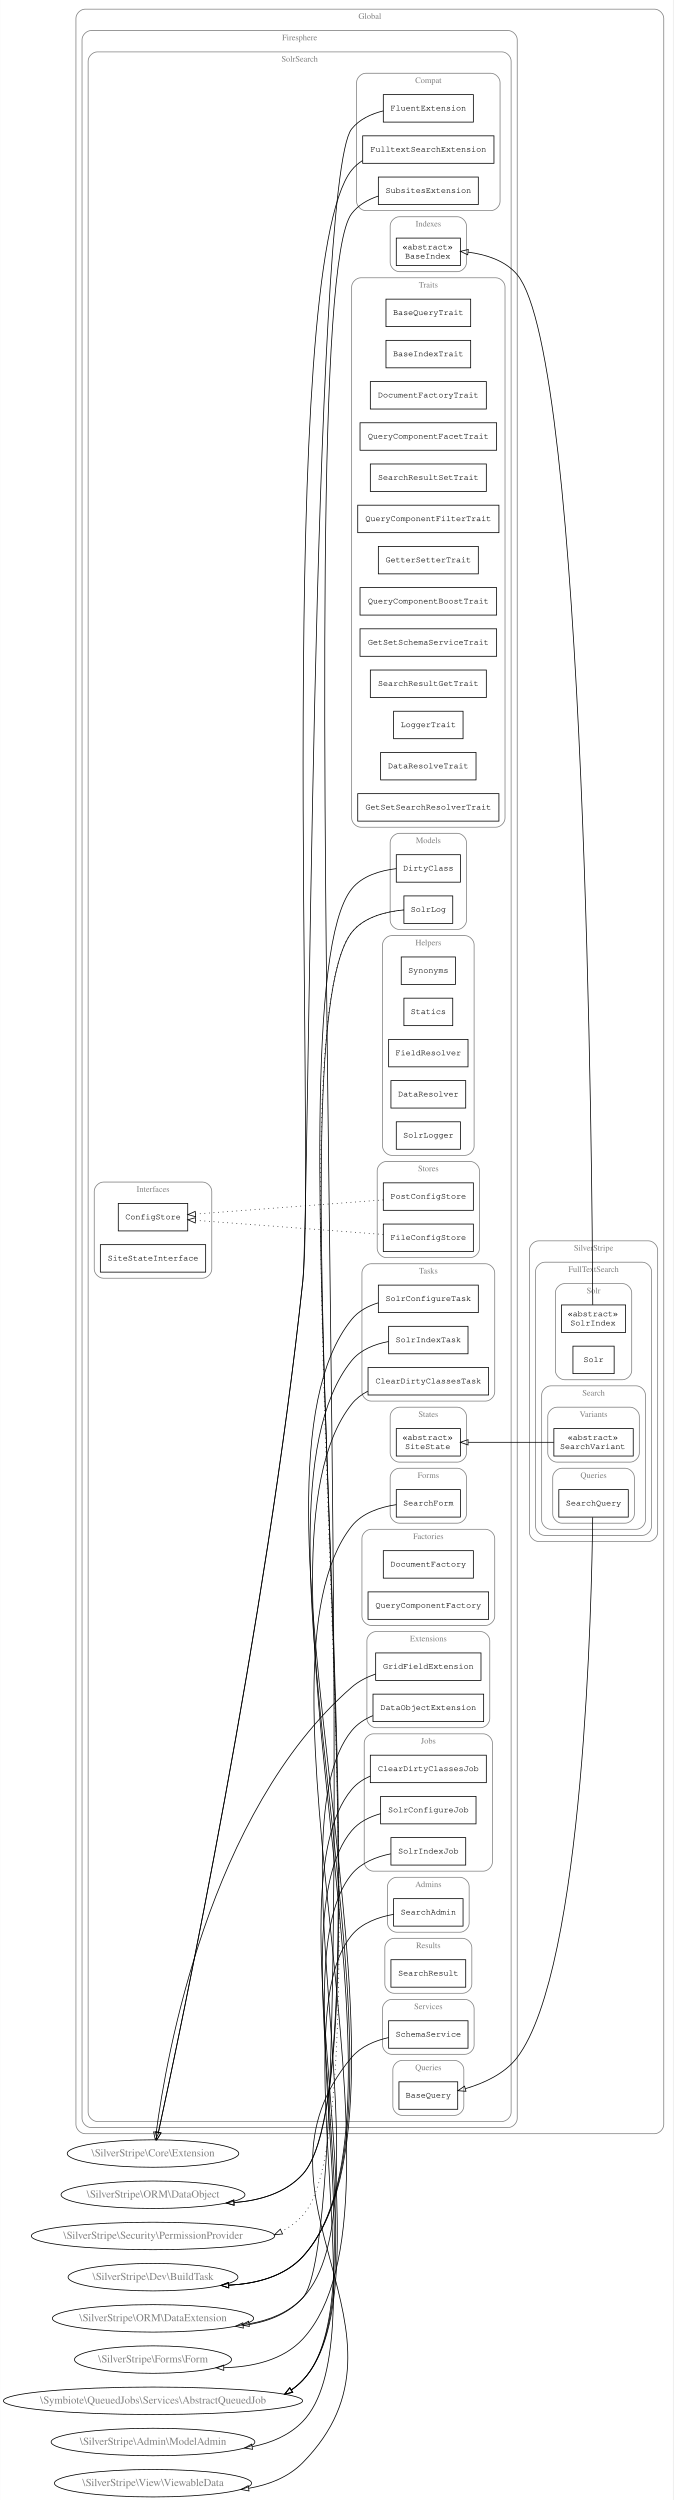
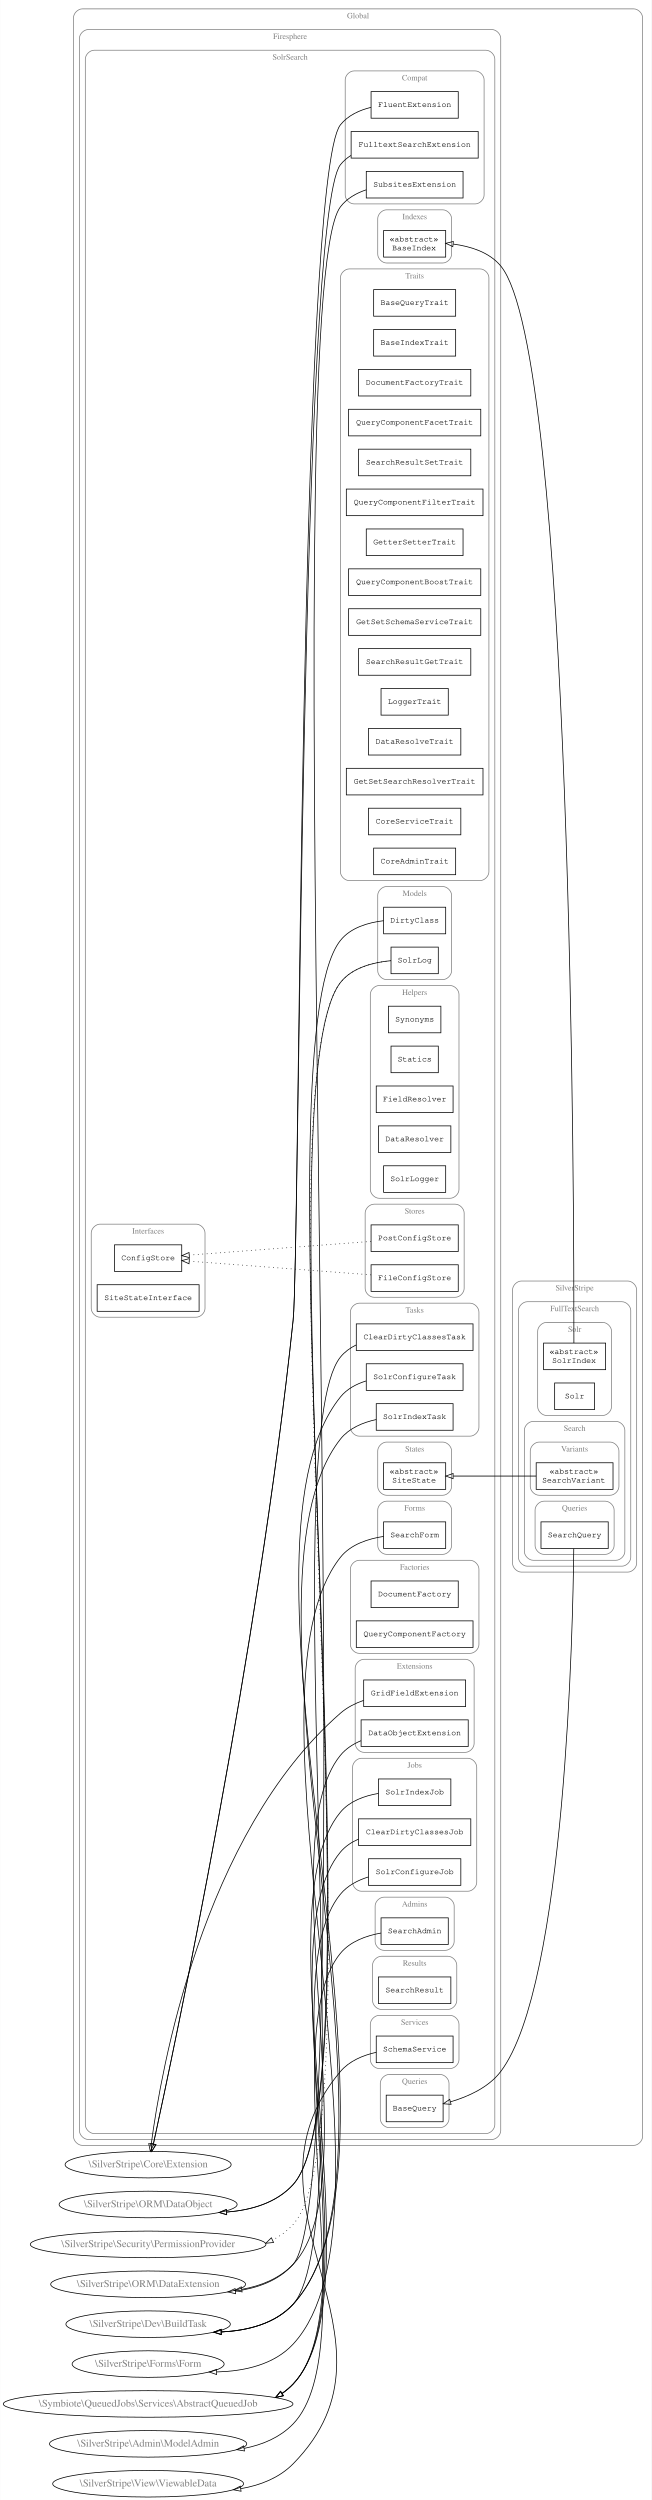
- <svg xmlns="http://www.w3.org/2000/svg" width="882pt" height="3276pt" viewBox="0.00 0.00 881.57 3276.00">
-   <g id="graph0" class="graph" transform="scale(1 1) rotate(0) translate(4 3272)">
-     <polygon fill="white" stroke="none" points="-4,4 -4,-3272 877.565,-3272 877.565,4 -4,4" />
+ <svg xmlns="http://www.w3.org/2000/svg" width="882pt" height="3384pt" viewBox="0.00 0.00 881.57 3384.00">
+   <g id="graph0" class="graph" transform="scale(1 1) rotate(0) translate(4 3380)">
+     <polygon fill="white" stroke="none" points="-4,4 -4,-3380 877.565,-3380 877.565,4 -4,4" />
    <g id="clust1" class="cluster">
-       <path fill="none" stroke="gray" d="M107.283,-476C107.283,-476 853.565,-476 853.565,-476 859.565,-476 865.565,-482 865.565,-488 865.565,-488 865.565,-3248 865.565,-3248 865.565,-3254 859.565,-3260 853.565,-3260 853.565,-3260 107.283,-3260 107.283,-3260 101.283,-3260 95.283,-3254 95.283,-3248 95.283,-3248 95.283,-488 95.283,-488 95.283,-482 101.283,-476 107.283,-476" />
-       <text text-anchor="middle" x="480.424" y="-3247.2" font-family="Times,serif" font-size="11.00" fill="gray">Global</text>
+       <path fill="none" stroke="gray" d="M107.283,-476C107.283,-476 853.565,-476 853.565,-476 859.565,-476 865.565,-482 865.565,-488 865.565,-488 865.565,-3356 865.565,-3356 865.565,-3362 859.565,-3368 853.565,-3368 853.565,-3368 107.283,-3368 107.283,-3368 101.283,-3368 95.283,-3362 95.283,-3356 95.283,-3356 95.283,-488 95.283,-488 95.283,-482 101.283,-476 107.283,-476" />
+       <text text-anchor="middle" x="480.424" y="-3355.2" font-family="Times,serif" font-size="11.00" fill="gray">Global</text>
    </g>
    <g id="clust2" class="cluster">
-       <path fill="none" stroke="gray" d="M115.283,-484C115.283,-484 661.565,-484 661.565,-484 667.565,-484 673.565,-490 673.565,-496 673.565,-496 673.565,-3220 673.565,-3220 673.565,-3226 667.565,-3232 661.565,-3232 661.565,-3232 115.283,-3232 115.283,-3232 109.283,-3232 103.283,-3226 103.283,-3220 103.283,-3220 103.283,-496 103.283,-496 103.283,-490 109.283,-484 115.283,-484" />
-       <text text-anchor="middle" x="388.424" y="-3219.2" font-family="Times,serif" font-size="11.00" fill="gray">Firesphere</text>
+       <path fill="none" stroke="gray" d="M115.283,-484C115.283,-484 661.565,-484 661.565,-484 667.565,-484 673.565,-490 673.565,-496 673.565,-496 673.565,-3328 673.565,-3328 673.565,-3334 667.565,-3340 661.565,-3340 661.565,-3340 115.283,-3340 115.283,-3340 109.283,-3340 103.283,-3334 103.283,-3328 103.283,-3328 103.283,-496 103.283,-496 103.283,-490 109.283,-484 115.283,-484" />
+       <text text-anchor="middle" x="388.424" y="-3327.2" font-family="Times,serif" font-size="11.00" fill="gray">Firesphere</text>
    </g>
    <g id="clust3" class="cluster">
-       <path fill="none" stroke="gray" d="M123.283,-492C123.283,-492 653.565,-492 653.565,-492 659.565,-492 665.565,-498 665.565,-504 665.565,-504 665.565,-3192 665.565,-3192 665.565,-3198 659.565,-3204 653.565,-3204 653.565,-3204 123.283,-3204 123.283,-3204 117.283,-3204 111.283,-3198 111.283,-3192 111.283,-3192 111.283,-504 111.283,-504 111.283,-498 117.283,-492 123.283,-492" />
-       <text text-anchor="middle" x="388.424" y="-3191.2" font-family="Times,serif" font-size="11.00" fill="gray">SolrSearch</text>
+       <path fill="none" stroke="gray" d="M123.283,-492C123.283,-492 653.565,-492 653.565,-492 659.565,-492 665.565,-498 665.565,-504 665.565,-504 665.565,-3300 665.565,-3300 665.565,-3306 659.565,-3312 653.565,-3312 653.565,-3312 123.283,-3312 123.283,-3312 117.283,-3312 111.283,-3306 111.283,-3300 111.283,-3300 111.283,-504 111.283,-504 111.283,-498 117.283,-492 123.283,-492" />
+       <text text-anchor="middle" x="388.424" y="-3299.2" font-family="Times,serif" font-size="11.00" fill="gray">SolrSearch</text>
    </g>
    <g id="clust4" class="cluster">
-       <path fill="none" stroke="gray" d="M475.065,-2996C475.065,-2996 639.065,-2996 639.065,-2996 645.065,-2996 651.065,-3002 651.065,-3008 651.065,-3008 651.065,-3164 651.065,-3164 651.065,-3170 645.065,-3176 639.065,-3176 639.065,-3176 475.065,-3176 475.065,-3176 469.065,-3176 463.065,-3170 463.065,-3164 463.065,-3164 463.065,-3008 463.065,-3008 463.065,-3002 469.065,-2996 475.065,-2996" />
-       <text text-anchor="middle" x="557.065" y="-3163.2" font-family="Times,serif" font-size="11.00" fill="gray">Compat</text>
+       <path fill="none" stroke="gray" d="M475.065,-3104C475.065,-3104 639.065,-3104 639.065,-3104 645.065,-3104 651.065,-3110 651.065,-3116 651.065,-3116 651.065,-3272 651.065,-3272 651.065,-3278 645.065,-3284 639.065,-3284 639.065,-3284 475.065,-3284 475.065,-3284 469.065,-3284 463.065,-3278 463.065,-3272 463.065,-3272 463.065,-3116 463.065,-3116 463.065,-3110 469.065,-3104 475.065,-3104" />
+       <text text-anchor="middle" x="557.065" y="-3271.2" font-family="Times,serif" font-size="11.00" fill="gray">Compat</text>
    </g>
    <g id="clust5" class="cluster">
-       <path fill="none" stroke="gray" d="M519.065,-2916C519.065,-2916 595.065,-2916 595.065,-2916 601.065,-2916 607.065,-2922 607.065,-2928 607.065,-2928 607.065,-2976 607.065,-2976 607.065,-2982 601.065,-2988 595.065,-2988 595.065,-2988 519.065,-2988 519.065,-2988 513.065,-2988 507.065,-2982 507.065,-2976 507.065,-2976 507.065,-2928 507.065,-2928 507.065,-2922 513.065,-2916 519.065,-2916" />
-       <text text-anchor="middle" x="557.065" y="-2975.2" font-family="Times,serif" font-size="11.00" fill="gray">Indexes</text>
+       <path fill="none" stroke="gray" d="M519.065,-3024C519.065,-3024 595.065,-3024 595.065,-3024 601.065,-3024 607.065,-3030 607.065,-3036 607.065,-3036 607.065,-3084 607.065,-3084 607.065,-3090 601.065,-3096 595.065,-3096 595.065,-3096 519.065,-3096 519.065,-3096 513.065,-3096 507.065,-3090 507.065,-3084 507.065,-3084 507.065,-3036 507.065,-3036 507.065,-3030 513.065,-3024 519.065,-3024" />
+       <text text-anchor="middle" x="557.065" y="-3083.2" font-family="Times,serif" font-size="11.00" fill="gray">Indexes</text>
    </g>
    <g id="clust6" class="cluster">
-       <path fill="none" stroke="gray" d="M468.565,-2188C468.565,-2188 645.565,-2188 645.565,-2188 651.565,-2188 657.565,-2194 657.565,-2200 657.565,-2200 657.565,-2896 657.565,-2896 657.565,-2902 651.565,-2908 645.565,-2908 645.565,-2908 468.565,-2908 468.565,-2908 462.565,-2908 456.565,-2902 456.565,-2896 456.565,-2896 456.565,-2200 456.565,-2200 456.565,-2194 462.565,-2188 468.565,-2188" />
-       <text text-anchor="middle" x="557.065" y="-2895.2" font-family="Times,serif" font-size="11.00" fill="gray">Traits</text>
+       <path fill="none" stroke="gray" d="M468.565,-2188C468.565,-2188 645.565,-2188 645.565,-2188 651.565,-2188 657.565,-2194 657.565,-2200 657.565,-2200 657.565,-3004 657.565,-3004 657.565,-3010 651.565,-3016 645.565,-3016 645.565,-3016 468.565,-3016 468.565,-3016 462.565,-3016 456.565,-3010 456.565,-3004 456.565,-3004 456.565,-2200 456.565,-2200 456.565,-2194 462.565,-2188 468.565,-2188" />
+       <text text-anchor="middle" x="557.065" y="-3003.2" font-family="Times,serif" font-size="11.00" fill="gray">Traits</text>
    </g>
    <g id="clust7" class="cluster">
      <path fill="none" stroke="gray" d="M519.065,-2054C519.065,-2054 595.065,-2054 595.065,-2054 601.065,-2054 607.065,-2060 607.065,-2066 607.065,-2066 607.065,-2168 607.065,-2168 607.065,-2174 601.065,-2180 595.065,-2180 595.065,-2180 519.065,-2180 519.065,-2180 513.065,-2180 507.065,-2174 507.065,-2168 507.065,-2168 507.065,-2066 507.065,-2066 507.065,-2060 513.065,-2054 519.065,-2054" />
      <text text-anchor="middle" x="557.065" y="-2167.2" font-family="Times,serif" font-size="11.00" fill="gray">Models</text>
    </g>
    <g id="clust8" class="cluster">
      <path fill="none" stroke="gray" d="M509.065,-1758C509.065,-1758 605.065,-1758 605.065,-1758 611.065,-1758 617.065,-1764 617.065,-1770 617.065,-1770 617.065,-2034 617.065,-2034 617.065,-2040 611.065,-2046 605.065,-2046 605.065,-2046 509.065,-2046 509.065,-2046 503.065,-2046 497.065,-2040 497.065,-2034 497.065,-2034 497.065,-1770 497.065,-1770 497.065,-1764 503.065,-1758 509.065,-1758" />
      <text text-anchor="middle" x="557.065" y="-2033.2" font-family="Times,serif" font-size="11.00" fill="gray">Helpers</text>
    </g>
    <g id="clust9" class="cluster">
      <path fill="none" stroke="gray" d="M482.065,-1436C482.065,-1436 632.065,-1436 632.065,-1436 638.065,-1436 644.065,-1442 644.065,-1448 644.065,-1448 644.065,-1604 644.065,-1604 644.065,-1610 638.065,-1616 632.065,-1616 632.065,-1616 482.065,-1616 482.065,-1616 476.065,-1616 470.065,-1610 470.065,-1604 470.065,-1604 470.065,-1448 470.065,-1448 470.065,-1442 476.065,-1436 482.065,-1436" />
      <text text-anchor="middle" x="557.065" y="-1603.2" font-family="Times,serif" font-size="11.00" fill="gray">Tasks</text>
    </g>
    <g id="clust10" class="cluster">
      <path fill="none" stroke="gray" d="M502.065,-1624C502.065,-1624 612.065,-1624 612.065,-1624 618.065,-1624 624.065,-1630 624.065,-1636 624.065,-1636 624.065,-1738 624.065,-1738 624.065,-1744 618.065,-1750 612.065,-1750 612.065,-1750 502.065,-1750 502.065,-1750 496.065,-1750 490.065,-1744 490.065,-1738 490.065,-1738 490.065,-1636 490.065,-1636 490.065,-1630 496.065,-1624 502.065,-1624" />
      <text text-anchor="middle" x="557.065" y="-1737.2" font-family="Times,serif" font-size="11.00" fill="gray">Stores</text>
    </g>
    <g id="clust11" class="cluster">
      <path fill="none" stroke="gray" d="M519.065,-1356C519.065,-1356 595.065,-1356 595.065,-1356 601.065,-1356 607.065,-1362 607.065,-1368 607.065,-1368 607.065,-1416 607.065,-1416 607.065,-1422 601.065,-1428 595.065,-1428 595.065,-1428 519.065,-1428 519.065,-1428 513.065,-1428 507.065,-1422 507.065,-1416 507.065,-1416 507.065,-1368 507.065,-1368 507.065,-1362 513.065,-1356 519.065,-1356" />
      <text text-anchor="middle" x="557.065" y="-1415.2" font-family="Times,serif" font-size="11.00" fill="gray">States</text>
    </g>
    <g id="clust12" class="cluster">
      <path fill="none" stroke="gray" d="M519.065,-1276C519.065,-1276 595.065,-1276 595.065,-1276 601.065,-1276 607.065,-1282 607.065,-1288 607.065,-1288 607.065,-1336 607.065,-1336 607.065,-1342 601.065,-1348 595.065,-1348 595.065,-1348 519.065,-1348 519.065,-1348 513.065,-1348 507.065,-1342 507.065,-1336 507.065,-1336 507.065,-1288 507.065,-1288 507.065,-1282 513.065,-1276 519.065,-1276" />
      <text text-anchor="middle" x="557.065" y="-1335.2" font-family="Times,serif" font-size="11.00" fill="gray">Forms</text>
    </g>
    <g id="clust13" class="cluster">
      <path fill="none" stroke="gray" d="M482.065,-1142C482.065,-1142 632.065,-1142 632.065,-1142 638.065,-1142 644.065,-1148 644.065,-1154 644.065,-1154 644.065,-1256 644.065,-1256 644.065,-1262 638.065,-1268 632.065,-1268 632.065,-1268 482.065,-1268 482.065,-1268 476.065,-1268 470.065,-1262 470.065,-1256 470.065,-1256 470.065,-1154 470.065,-1154 470.065,-1148 476.065,-1142 482.065,-1142" />
      <text text-anchor="middle" x="557.065" y="-1255.2" font-family="Times,serif" font-size="11.00" fill="gray">Factories</text>
    </g>
    <g id="clust14" class="cluster">
      <path fill="none" stroke="gray" d="M485.065,-820C485.065,-820 629.065,-820 629.065,-820 635.065,-820 641.065,-826 641.065,-832 641.065,-832 641.065,-988 641.065,-988 641.065,-994 635.065,-1000 629.065,-1000 629.065,-1000 485.065,-1000 485.065,-1000 479.065,-1000 473.065,-994 473.065,-988 473.065,-988 473.065,-832 473.065,-832 473.065,-826 479.065,-820 485.065,-820" />
      <text text-anchor="middle" x="557.065" y="-987.2" font-family="Times,serif" font-size="11.00" fill="gray">Jobs</text>
    </g>
    <g id="clust15" class="cluster">
      <path fill="none" stroke="gray" d="M488.565,-1008C488.565,-1008 625.565,-1008 625.565,-1008 631.565,-1008 637.565,-1014 637.565,-1020 637.565,-1020 637.565,-1122 637.565,-1122 637.565,-1128 631.565,-1134 625.565,-1134 625.565,-1134 488.565,-1134 488.565,-1134 482.565,-1134 476.565,-1128 476.565,-1122 476.565,-1122 476.565,-1020 476.565,-1020 476.565,-1014 482.565,-1008 488.565,-1008" />
      <text text-anchor="middle" x="557.065" y="-1121.2" font-family="Times,serif" font-size="11.00" fill="gray">Extensions</text>
    </g>
    <g id="clust16" class="cluster">
      <path fill="none" stroke="gray" d="M515.565,-740C515.565,-740 598.565,-740 598.565,-740 604.565,-740 610.565,-746 610.565,-752 610.565,-752 610.565,-800 610.565,-800 610.565,-806 604.565,-812 598.565,-812 598.565,-812 515.565,-812 515.565,-812 509.565,-812 503.565,-806 503.565,-800 503.565,-800 503.565,-752 503.565,-752 503.565,-746 509.565,-740 515.565,-740" />
      <text text-anchor="middle" x="557.065" y="-799.2" font-family="Times,serif" font-size="11.00" fill="gray">Admins</text>
    </g>
    <g id="clust17" class="cluster">
      <path fill="none" stroke="gray" d="M512.065,-660C512.065,-660 602.065,-660 602.065,-660 608.065,-660 614.065,-666 614.065,-672 614.065,-672 614.065,-720 614.065,-720 614.065,-726 608.065,-732 602.065,-732 602.065,-732 512.065,-732 512.065,-732 506.065,-732 500.065,-726 500.065,-720 500.065,-720 500.065,-672 500.065,-672 500.065,-666 506.065,-660 512.065,-660" />
      <text text-anchor="middle" x="557.065" y="-719.2" font-family="Times,serif" font-size="11.00" fill="gray">Results</text>
    </g>
    <g id="clust18" class="cluster">
      <path fill="none" stroke="gray" d="M509.065,-580C509.065,-580 605.065,-580 605.065,-580 611.065,-580 617.065,-586 617.065,-592 617.065,-592 617.065,-640 617.065,-640 617.065,-646 611.065,-652 605.065,-652 605.065,-652 509.065,-652 509.065,-652 503.065,-652 497.065,-646 497.065,-640 497.065,-640 497.065,-592 497.065,-592 497.065,-586 503.065,-580 509.065,-580" />
      <text text-anchor="middle" x="557.065" y="-639.2" font-family="Times,serif" font-size="11.00" fill="gray">Services</text>
    </g>
    <g id="clust19" class="cluster">
      <path fill="none" stroke="gray" d="M131.283,-1597C131.283,-1597 261.283,-1597 261.283,-1597 267.283,-1597 273.283,-1603 273.283,-1609 273.283,-1609 273.283,-1711 273.283,-1711 273.283,-1717 267.283,-1723 261.283,-1723 261.283,-1723 131.283,-1723 131.283,-1723 125.283,-1723 119.283,-1717 119.283,-1711 119.283,-1711 119.283,-1609 119.283,-1609 119.283,-1603 125.283,-1597 131.283,-1597" />
      <text text-anchor="middle" x="196.283" y="-1710.2" font-family="Times,serif" font-size="11.00" fill="gray">Interfaces</text>
    </g>
    <g id="clust20" class="cluster">
      <path fill="none" stroke="gray" d="M522.565,-500C522.565,-500 591.565,-500 591.565,-500 597.565,-500 603.565,-506 603.565,-512 603.565,-512 603.565,-560 603.565,-560 603.565,-566 597.565,-572 591.565,-572 591.565,-572 522.565,-572 522.565,-572 516.565,-572 510.565,-566 510.565,-560 510.565,-560 510.565,-512 510.565,-512 510.565,-506 516.565,-500 522.565,-500" />
      <text text-anchor="middle" x="557.065" y="-559.2" font-family="Times,serif" font-size="11.00" fill="gray">Queries</text>
    </g>
    <g id="clust21" class="cluster">
      <path fill="none" stroke="gray" d="M701.565,-1252C701.565,-1252 845.565,-1252 845.565,-1252 851.565,-1252 857.565,-1258 857.565,-1264 857.565,-1264 857.565,-1634 857.565,-1634 857.565,-1640 851.565,-1646 845.565,-1646 845.565,-1646 701.565,-1646 701.565,-1646 695.565,-1646 689.565,-1640 689.565,-1634 689.565,-1634 689.565,-1264 689.565,-1264 689.565,-1258 695.565,-1252 701.565,-1252" />
      <text text-anchor="middle" x="773.565" y="-1633.2" font-family="Times,serif" font-size="11.00" fill="gray">SilverStripe</text>
    </g>
    <g id="clust22" class="cluster">
      <path fill="none" stroke="gray" d="M709.565,-1260C709.565,-1260 837.565,-1260 837.565,-1260 843.565,-1260 849.565,-1266 849.565,-1272 849.565,-1272 849.565,-1606 849.565,-1606 849.565,-1612 843.565,-1618 837.565,-1618 837.565,-1618 709.565,-1618 709.565,-1618 703.565,-1618 697.565,-1612 697.565,-1606 697.565,-1606 697.565,-1272 697.565,-1272 697.565,-1266 703.565,-1260 709.565,-1260" />
      <text text-anchor="middle" x="773.565" y="-1605.2" font-family="Times,serif" font-size="11.00" fill="gray">FullTextSearch</text>
    </g>
    <g id="clust23" class="cluster">
      <path fill="none" stroke="gray" d="M717.565,-1268C717.565,-1268 829.565,-1268 829.565,-1268 835.565,-1268 841.565,-1274 841.565,-1280 841.565,-1280 841.565,-1444 841.565,-1444 841.565,-1450 835.565,-1456 829.565,-1456 829.565,-1456 717.565,-1456 717.565,-1456 711.565,-1456 705.565,-1450 705.565,-1444 705.565,-1444 705.565,-1280 705.565,-1280 705.565,-1274 711.565,-1268 717.565,-1268" />
      <text text-anchor="middle" x="773.565" y="-1443.2" font-family="Times,serif" font-size="11.00" fill="gray">Search</text>
    </g>
    <g id="clust24" class="cluster">
      <path fill="none" stroke="gray" d="M725.565,-1356C725.565,-1356 821.565,-1356 821.565,-1356 827.565,-1356 833.565,-1362 833.565,-1368 833.565,-1368 833.565,-1416 833.565,-1416 833.565,-1422 827.565,-1428 821.565,-1428 821.565,-1428 725.565,-1428 725.565,-1428 719.565,-1428 713.565,-1422 713.565,-1416 713.565,-1416 713.565,-1368 713.565,-1368 713.565,-1362 719.565,-1356 725.565,-1356" />
      <text text-anchor="middle" x="773.565" y="-1415.2" font-family="Times,serif" font-size="11.00" fill="gray">Variants</text>
    </g>
    <g id="clust25" class="cluster">
      <path fill="none" stroke="gray" d="M732.065,-1276C732.065,-1276 815.065,-1276 815.065,-1276 821.065,-1276 827.065,-1282 827.065,-1288 827.065,-1288 827.065,-1336 827.065,-1336 827.065,-1342 821.065,-1348 815.065,-1348 815.065,-1348 732.065,-1348 732.065,-1348 726.065,-1348 720.065,-1342 720.065,-1336 720.065,-1336 720.065,-1288 720.065,-1288 720.065,-1282 726.065,-1276 732.065,-1276" />
      <text text-anchor="middle" x="773.565" y="-1335.2" font-family="Times,serif" font-size="11.00" fill="gray">Queries</text>
    </g>
    <g id="clust26" class="cluster">
      <path fill="none" stroke="gray" d="M735.565,-1464C735.565,-1464 811.565,-1464 811.565,-1464 817.565,-1464 823.565,-1470 823.565,-1476 823.565,-1476 823.565,-1578 823.565,-1578 823.565,-1584 817.565,-1590 811.565,-1590 811.565,-1590 735.565,-1590 735.565,-1590 729.565,-1590 723.565,-1584 723.565,-1578 723.565,-1578 723.565,-1476 723.565,-1476 723.565,-1470 729.565,-1464 735.565,-1464" />
      <text text-anchor="middle" x="773.565" y="-1577.2" font-family="Times,serif" font-size="11.00" fill="gray">Solr</text>
    </g>
    <g id="node1" class="node">
-       <polygon fill="none" stroke="black" points="616.065,-3148 498.065,-3148 498.065,-3112 616.065,-3112 616.065,-3148" />
-       <text text-anchor="middle" x="557.065" y="-3127.2" font-family="Courier,monospace" font-size="11.00">FluentExtension</text>
-     </g>
-     <g id="node49" class="node">
+       <polygon fill="none" stroke="black" points="616.065,-3256 498.065,-3256 498.065,-3220 616.065,-3220 616.065,-3256" />
+       <text text-anchor="middle" x="557.065" y="-3235.2" font-family="Courier,monospace" font-size="11.00">FluentExtension</text>
+     </g>
+     <g id="node51" class="node">
      <ellipse fill="none" stroke="black" cx="196.283" cy="-450" rx="112.38" ry="18" />
      <text text-anchor="middle" x="196.283" y="-446.3" font-family="Times,serif" font-size="14.00" fill="gray">\SilverStripe\Core\Extension</text>
    </g>
    <g id="edge1" class="edge">
-       <path fill="none" stroke="black" d="M498.015,-3126.67C482.243,-3122.82 466.732,-3115.73 456.565,-3103 404.156,-3037.4 401.431,-1676.49 392.565,-1593 344.956,-1144.64 231.176,-605.92 203.452,-478.141" />
-       <polygon fill="none" stroke="black" points="206.798,-477.055 201.251,-468.028 199.958,-478.544 206.798,-477.055" />
+       <path fill="none" stroke="black" d="M497.993,-3234.69C482.22,-3230.83 466.714,-3223.74 456.565,-3211 400.513,-3140.64 401.938,-1682.47 392.565,-1593 345.589,-1144.57 231.335,-605.903 203.482,-478.138" />
+       <polygon fill="none" stroke="black" points="206.826,-477.048 201.27,-468.026 199.988,-478.543 206.826,-477.048" />
    </g>
    <g id="node2" class="node">
-       <polygon fill="none" stroke="black" points="643.065,-3094 471.065,-3094 471.065,-3058 643.065,-3058 643.065,-3094" />
-       <text text-anchor="middle" x="557.065" y="-3073.2" font-family="Courier,monospace" font-size="11.00">FulltextSearchExtension</text>
+       <polygon fill="none" stroke="black" points="643.065,-3202 471.065,-3202 471.065,-3166 643.065,-3166 643.065,-3202" />
+       <text text-anchor="middle" x="557.065" y="-3181.2" font-family="Courier,monospace" font-size="11.00">FulltextSearchExtension</text>
    </g>
    <g id="edge10" class="edge">
-       <path fill="none" stroke="black" d="M470.835,-3061.6C465.452,-3058.18 460.591,-3054.03 456.565,-3049 355.389,-2922.56 409.79,-1754.02 392.565,-1593 344.604,-1144.67 231.088,-605.929 203.435,-478.143" />
-       <polygon fill="none" stroke="black" points="206.782,-477.059 201.24,-468.029 199.941,-478.544 206.782,-477.059" />
+       <path fill="none" stroke="black" d="M470.818,-3169.61C465.439,-3166.19 460.584,-3162.04 456.565,-3157 402.335,-3089.02 401.684,-1679.48 392.565,-1593 345.283,-1144.6 231.258,-605.911 203.467,-478.14" />
+       <polygon fill="none" stroke="black" points="206.812,-477.051 201.261,-468.027 199.973,-478.544 206.812,-477.051" />
    </g>
    <g id="node3" class="node">
-       <polygon fill="none" stroke="black" points="622.565,-3040 491.565,-3040 491.565,-3004 622.565,-3004 622.565,-3040" />
-       <text text-anchor="middle" x="557.065" y="-3019.2" font-family="Courier,monospace" font-size="11.00">SubsitesExtension</text>
-     </g>
-     <g id="node57" class="node">
-       <ellipse fill="none" stroke="black" cx="196.283" cy="-234" rx="131.877" ry="18" />
-       <text text-anchor="middle" x="196.283" y="-230.3" font-family="Times,serif" font-size="14.00" fill="gray">\SilverStripe\ORM\DataExtension</text>
+       <polygon fill="none" stroke="black" points="622.565,-3148 491.565,-3148 491.565,-3112 622.565,-3112 622.565,-3148" />
+       <text text-anchor="middle" x="557.065" y="-3127.2" font-family="Courier,monospace" font-size="11.00">SubsitesExtension</text>
+     </g>
+     <g id="node59" class="node">
+       <ellipse fill="none" stroke="black" cx="196.283" cy="-288" rx="131.877" ry="18" />
+       <text text-anchor="middle" x="196.283" y="-284.3" font-family="Times,serif" font-size="14.00" fill="gray">\SilverStripe\ORM\DataExtension</text>
    </g>
    <g id="edge21" class="edge">
-       <path fill="none" stroke="black" d="M491.525,-3015.07C477.98,-3010.54 465.199,-3003.34 456.565,-2992 364.636,-2871.25 493.593,-374.25 392.565,-261 372.761,-238.799 343.891,-228.562 314.395,-224.724" />
-       <polygon fill="none" stroke="black" points="314.694,-221.236 304.38,-223.659 313.954,-228.197 314.694,-221.236" />
+       <path fill="none" stroke="black" d="M491.522,-3123.07C477.976,-3118.54 465.196,-3111.34 456.565,-3100 362.847,-2976.84 495.563,-430.512 392.565,-315 372.766,-292.795 343.897,-282.556 314.402,-278.718" />
+       <polygon fill="none" stroke="black" points="314.701,-275.23 304.387,-277.653 313.961,-282.191 314.701,-275.23" />
    </g>
    <g id="node4" class="node">
-       <polygon fill="none" stroke="black" points="599.065,-2960 515.065,-2960 515.065,-2924 599.065,-2924 599.065,-2960" />
-       <text text-anchor="start" x="523.065" y="-2945.2" font-family="Courier,monospace" font-size="11.00">«abstract»</text>
-       <text text-anchor="start" x="526.565" y="-2933.2" font-family="Courier,monospace" font-size="11.00">BaseIndex</text>
+       <polygon fill="none" stroke="black" points="599.065,-3068 515.065,-3068 515.065,-3032 599.065,-3032 599.065,-3068" />
+       <text text-anchor="start" x="523.065" y="-3053.2" font-family="Courier,monospace" font-size="11.00">«abstract»</text>
+       <text text-anchor="start" x="526.565" y="-3041.2" font-family="Courier,monospace" font-size="11.00">BaseIndex</text>
    </g>
    <g id="node5" class="node">
-       <polygon fill="none" stroke="black" points="612.565,-2880 501.565,-2880 501.565,-2844 612.565,-2844 612.565,-2880" />
-       <text text-anchor="middle" x="557.065" y="-2859.2" font-family="Courier,monospace" font-size="11.00">BaseQueryTrait</text>
+       <polygon fill="none" stroke="black" points="612.565,-2988 501.565,-2988 501.565,-2952 612.565,-2952 612.565,-2988" />
+       <text text-anchor="middle" x="557.065" y="-2967.2" font-family="Courier,monospace" font-size="11.00">BaseQueryTrait</text>
    </g>
    <g id="node6" class="node">
-       <polygon fill="none" stroke="black" points="612.565,-2826 501.565,-2826 501.565,-2790 612.565,-2790 612.565,-2826" />
-       <text text-anchor="middle" x="557.065" y="-2805.2" font-family="Courier,monospace" font-size="11.00">BaseIndexTrait</text>
+       <polygon fill="none" stroke="black" points="612.565,-2934 501.565,-2934 501.565,-2898 612.565,-2898 612.565,-2934" />
+       <text text-anchor="middle" x="557.065" y="-2913.2" font-family="Courier,monospace" font-size="11.00">BaseIndexTrait</text>
    </g>
    <g id="node7" class="node">
+       <polygon fill="none" stroke="black" points="633.065,-2880 481.065,-2880 481.065,-2844 633.065,-2844 633.065,-2880" />
+       <text text-anchor="middle" x="557.065" y="-2859.2" font-family="Courier,monospace" font-size="11.00">DocumentFactoryTrait</text>
+     </g>
+     <g id="node8" class="node">
+       <polygon fill="none" stroke="black" points="646.565,-2826 467.565,-2826 467.565,-2790 646.565,-2790 646.565,-2826" />
+       <text text-anchor="middle" x="557.065" y="-2805.2" font-family="Courier,monospace" font-size="11.00">QueryComponentFacetTrait</text>
+     </g>
+     <g id="node9" class="node">
      <polygon fill="none" stroke="black" points="633.065,-2772 481.065,-2772 481.065,-2736 633.065,-2736 633.065,-2772" />
-       <text text-anchor="middle" x="557.065" y="-2751.2" font-family="Courier,monospace" font-size="11.00">DocumentFactoryTrait</text>
-     </g>
-     <g id="node8" class="node">
-       <polygon fill="none" stroke="black" points="646.565,-2718 467.565,-2718 467.565,-2682 646.565,-2682 646.565,-2718" />
-       <text text-anchor="middle" x="557.065" y="-2697.2" font-family="Courier,monospace" font-size="11.00">QueryComponentFacetTrait</text>
-     </g>
-     <g id="node9" class="node">
-       <polygon fill="none" stroke="black" points="633.065,-2664 481.065,-2664 481.065,-2628 633.065,-2628 633.065,-2664" />
-       <text text-anchor="middle" x="557.065" y="-2643.2" font-family="Courier,monospace" font-size="11.00">SearchResultSetTrait</text>
+       <text text-anchor="middle" x="557.065" y="-2751.2" font-family="Courier,monospace" font-size="11.00">SearchResultSetTrait</text>
    </g>
    <g id="node10" class="node">
-       <polygon fill="none" stroke="black" points="649.565,-2610 464.565,-2610 464.565,-2574 649.565,-2574 649.565,-2610" />
-       <text text-anchor="middle" x="557.065" y="-2589.2" font-family="Courier,monospace" font-size="11.00">QueryComponentFilterTrait</text>
+       <polygon fill="none" stroke="black" points="649.565,-2718 464.565,-2718 464.565,-2682 649.565,-2682 649.565,-2718" />
+       <text text-anchor="middle" x="557.065" y="-2697.2" font-family="Courier,monospace" font-size="11.00">QueryComponentFilterTrait</text>
    </g>
    <g id="node11" class="node">
-       <polygon fill="none" stroke="black" points="622.565,-2556 491.565,-2556 491.565,-2520 622.565,-2520 622.565,-2556" />
-       <text text-anchor="middle" x="557.065" y="-2535.2" font-family="Courier,monospace" font-size="11.00">GetterSetterTrait</text>
+       <polygon fill="none" stroke="black" points="622.565,-2664 491.565,-2664 491.565,-2628 622.565,-2628 622.565,-2664" />
+       <text text-anchor="middle" x="557.065" y="-2643.2" font-family="Courier,monospace" font-size="11.00">GetterSetterTrait</text>
    </g>
    <g id="node12" class="node">
-       <polygon fill="none" stroke="black" points="646.565,-2502 467.565,-2502 467.565,-2466 646.565,-2466 646.565,-2502" />
-       <text text-anchor="middle" x="557.065" y="-2481.2" font-family="Courier,monospace" font-size="11.00">QueryComponentBoostTrait</text>
+       <polygon fill="none" stroke="black" points="646.565,-2610 467.565,-2610 467.565,-2574 646.565,-2574 646.565,-2610" />
+       <text text-anchor="middle" x="557.065" y="-2589.2" font-family="Courier,monospace" font-size="11.00">QueryComponentBoostTrait</text>
    </g>
    <g id="node13" class="node">
-       <polygon fill="none" stroke="black" points="646.565,-2448 467.565,-2448 467.565,-2412 646.565,-2412 646.565,-2448" />
-       <text text-anchor="middle" x="557.065" y="-2427.2" font-family="Courier,monospace" font-size="11.00">GetSetSchemaServiceTrait</text>
+       <polygon fill="none" stroke="black" points="646.565,-2556 467.565,-2556 467.565,-2520 646.565,-2520 646.565,-2556" />
+       <text text-anchor="middle" x="557.065" y="-2535.2" font-family="Courier,monospace" font-size="11.00">GetSetSchemaServiceTrait</text>
    </g>
    <g id="node14" class="node">
-       <polygon fill="none" stroke="black" points="633.065,-2394 481.065,-2394 481.065,-2358 633.065,-2358 633.065,-2394" />
-       <text text-anchor="middle" x="557.065" y="-2373.2" font-family="Courier,monospace" font-size="11.00">SearchResultGetTrait</text>
+       <polygon fill="none" stroke="black" points="633.065,-2502 481.065,-2502 481.065,-2466 633.065,-2466 633.065,-2502" />
+       <text text-anchor="middle" x="557.065" y="-2481.2" font-family="Courier,monospace" font-size="11.00">SearchResultGetTrait</text>
    </g>
    <g id="node15" class="node">
-       <polygon fill="none" stroke="black" points="602.565,-2340 511.565,-2340 511.565,-2304 602.565,-2304 602.565,-2340" />
-       <text text-anchor="middle" x="557.065" y="-2319.2" font-family="Courier,monospace" font-size="11.00">LoggerTrait</text>
+       <polygon fill="none" stroke="black" points="602.565,-2448 511.565,-2448 511.565,-2412 602.565,-2412 602.565,-2448" />
+       <text text-anchor="middle" x="557.065" y="-2427.2" font-family="Courier,monospace" font-size="11.00">LoggerTrait</text>
    </g>
    <g id="node16" class="node">
+       <polygon fill="none" stroke="black" points="619.565,-2394 494.565,-2394 494.565,-2358 619.565,-2358 619.565,-2394" />
+       <text text-anchor="middle" x="557.065" y="-2373.2" font-family="Courier,monospace" font-size="11.00">DataResolveTrait</text>
+     </g>
+     <g id="node17" class="node">
+       <polygon fill="none" stroke="black" points="649.565,-2340 464.565,-2340 464.565,-2304 649.565,-2304 649.565,-2340" />
+       <text text-anchor="middle" x="557.065" y="-2319.2" font-family="Courier,monospace" font-size="11.00">GetSetSearchResolverTrait</text>
+     </g>
+     <g id="node18" class="node">
      <polygon fill="none" stroke="black" points="619.565,-2286 494.565,-2286 494.565,-2250 619.565,-2250 619.565,-2286" />
-       <text text-anchor="middle" x="557.065" y="-2265.2" font-family="Courier,monospace" font-size="11.00">DataResolveTrait</text>
-     </g>
-     <g id="node17" class="node">
-       <polygon fill="none" stroke="black" points="649.565,-2232 464.565,-2232 464.565,-2196 649.565,-2196 649.565,-2232" />
-       <text text-anchor="middle" x="557.065" y="-2211.2" font-family="Courier,monospace" font-size="11.00">GetSetSearchResolverTrait</text>
-     </g>
-     <g id="node18" class="node">
+       <text text-anchor="middle" x="557.065" y="-2265.2" font-family="Courier,monospace" font-size="11.00">CoreServiceTrait</text>
+     </g>
+     <g id="node19" class="node">
+       <polygon fill="none" stroke="black" points="612.565,-2232 501.565,-2232 501.565,-2196 612.565,-2196 612.565,-2232" />
+       <text text-anchor="middle" x="557.065" y="-2211.2" font-family="Courier,monospace" font-size="11.00">CoreAdminTrait</text>
+     </g>
+     <g id="node20" class="node">
      <polygon fill="none" stroke="black" points="599.065,-2152 515.065,-2152 515.065,-2116 599.065,-2116 599.065,-2152" />
      <text text-anchor="middle" x="557.065" y="-2131.2" font-family="Courier,monospace" font-size="11.00">DirtyClass</text>
    </g>
-     <g id="node50" class="node">
+     <g id="node52" class="node">
      <ellipse fill="none" stroke="black" cx="196.283" cy="-396" rx="120.479" ry="18" />
      <text text-anchor="middle" x="196.283" y="-392.3" font-family="Times,serif" font-size="14.00" fill="gray">\SilverStripe\ORM\DataObject</text>
    </g>
    <g id="edge4" class="edge">
      <path fill="none" stroke="black" d="M515.003,-2133.72C494.157,-2131.25 470.381,-2124.37 456.565,-2107 340.009,-1960.45 518.227,-561.818 392.565,-423 369.98,-398.05 335.935,-388.284 302.565,-385.717" />
      <polygon fill="none" stroke="black" points="302.423,-382.204 292.244,-385.143 302.034,-389.193 302.423,-382.204" />
    </g>
-     <g id="node19" class="node">
+     <g id="node21" class="node">
      <polygon fill="none" stroke="black" points="589.065,-2098 525.065,-2098 525.065,-2062 589.065,-2062 589.065,-2098" />
      <text text-anchor="middle" x="557.065" y="-2077.2" font-family="Courier,monospace" font-size="11.00">SolrLog</text>
    </g>
    <g id="edge16" class="edge">
      <path fill="none" stroke="black" d="M524.726,-2079.6C501.961,-2077.47 472.467,-2070.55 456.565,-2050 345.837,-1906.93 514.069,-557.045 392.565,-423 370.016,-398.123 336.071,-388.347 302.777,-385.752" />
      <polygon fill="none" stroke="black" points="302.66,-382.24 292.478,-385.168 302.264,-389.229 302.66,-382.24" />
    </g>
-     <g id="node55" class="node">
+     <g id="node57" class="node">
      <ellipse fill="none" stroke="black" cx="196.283" cy="-342" rx="159.472" ry="18" />
      <text text-anchor="middle" x="196.283" y="-338.3" font-family="Times,serif" font-size="14.00" fill="gray">\SilverStripe\Security\PermissionProvider</text>
    </g>
    <g id="edge17" class="edge">
      <path fill="none" stroke="black" stroke-dasharray="1,5" d="M524.718,-2079.6C501.95,-2077.48 472.454,-2070.56 456.565,-2050 342.26,-1902.11 518.008,-507.566 392.565,-369 384.571,-360.169 375.14,-353.24 364.812,-347.86" />
      <polygon fill="none" stroke="black" points="366.06,-344.58 355.519,-343.521 363.099,-350.923 366.06,-344.58" />
    </g>
-     <g id="node20" class="node">
+     <g id="node22" class="node">
      <polygon fill="none" stroke="black" points="592.565,-2018 521.565,-2018 521.565,-1982 592.565,-1982 592.565,-2018" />
      <text text-anchor="middle" x="557.065" y="-1997.2" font-family="Courier,monospace" font-size="11.00">Synonyms</text>
    </g>
-     <g id="node21" class="node">
+     <g id="node23" class="node">
      <polygon fill="none" stroke="black" points="589.065,-1964 525.065,-1964 525.065,-1928 589.065,-1928 589.065,-1964" />
      <text text-anchor="middle" x="557.065" y="-1943.2" font-family="Courier,monospace" font-size="11.00">Statics</text>
    </g>
-     <g id="node22" class="node">
+     <g id="node24" class="node">
      <polygon fill="none" stroke="black" points="609.065,-1910 505.065,-1910 505.065,-1874 609.065,-1874 609.065,-1910" />
      <text text-anchor="middle" x="557.065" y="-1889.2" font-family="Courier,monospace" font-size="11.00">FieldResolver</text>
    </g>
-     <g id="node23" class="node">
+     <g id="node25" class="node">
      <polygon fill="none" stroke="black" points="606.065,-1856 508.065,-1856 508.065,-1820 606.065,-1820 606.065,-1856" />
      <text text-anchor="middle" x="557.065" y="-1835.2" font-family="Courier,monospace" font-size="11.00">DataResolver</text>
    </g>
-     <g id="node24" class="node">
+     <g id="node26" class="node">
      <polygon fill="none" stroke="black" points="599.065,-1802 515.065,-1802 515.065,-1766 599.065,-1766 599.065,-1802" />
      <text text-anchor="middle" x="557.065" y="-1781.2" font-family="Courier,monospace" font-size="11.00">SolrLogger</text>
    </g>
-     <g id="node25" class="node">
-       <polygon fill="none" stroke="black" points="622.565,-1588 491.565,-1588 491.565,-1552 622.565,-1552 622.565,-1588" />
-       <text text-anchor="middle" x="557.065" y="-1567.2" font-family="Courier,monospace" font-size="11.00">SolrConfigureTask</text>
-     </g>
-     <g id="node51" class="node">
-       <ellipse fill="none" stroke="black" cx="196.283" cy="-288" rx="111.28" ry="18" />
-       <text text-anchor="middle" x="196.283" y="-284.3" font-family="Times,serif" font-size="14.00" fill="gray">\SilverStripe\Dev\BuildTask</text>
+     <g id="node27" class="node">
+       <polygon fill="none" stroke="black" points="622.565,-1534 491.565,-1534 491.565,-1498 622.565,-1498 622.565,-1534" />
+       <text text-anchor="middle" x="557.065" y="-1513.2" font-family="Courier,monospace" font-size="11.00">SolrConfigureTask</text>
+     </g>
+     <g id="node53" class="node">
+       <ellipse fill="none" stroke="black" cx="196.283" cy="-234" rx="111.28" ry="18" />
+       <text text-anchor="middle" x="196.283" y="-230.3" font-family="Times,serif" font-size="14.00" fill="gray">\SilverStripe\Dev\BuildTask</text>
    </g>
    <g id="edge5" class="edge">
-       <path fill="none" stroke="black" d="M491.363,-1564.75C477.994,-1560.62 465.332,-1553.87 456.565,-1543 284.966,-1330.34 577.372,-516.288 392.565,-315 368.232,-288.497 330.954,-279.207 295.466,-277.463" />
-       <polygon fill="none" stroke="black" points="295.121,-273.952 285.023,-277.158 294.916,-280.949 295.121,-273.952" />
-     </g>
-     <g id="node26" class="node">
-       <polygon fill="none" stroke="black" points="609.065,-1534 505.065,-1534 505.065,-1498 609.065,-1498 609.065,-1534" />
-       <text text-anchor="middle" x="557.065" y="-1513.2" font-family="Courier,monospace" font-size="11.00">SolrIndexTask</text>
+       <path fill="none" stroke="black" d="M491.363,-1510.75C477.994,-1506.62 465.332,-1499.87 456.565,-1489 284.966,-1276.34 577.372,-462.288 392.565,-261 368.232,-234.497 330.954,-225.207 295.466,-223.463" />
+       <polygon fill="none" stroke="black" points="295.121,-219.952 285.023,-223.158 294.916,-226.949 295.121,-219.952" />
+     </g>
+     <g id="node28" class="node">
+       <polygon fill="none" stroke="black" points="609.065,-1480 505.065,-1480 505.065,-1444 609.065,-1444 609.065,-1480" />
+       <text text-anchor="middle" x="557.065" y="-1459.2" font-family="Courier,monospace" font-size="11.00">SolrIndexTask</text>
    </g>
    <g id="edge11" class="edge">
-       <path fill="none" stroke="black" d="M504.868,-1514.05C486.889,-1510.64 468.272,-1503.47 456.565,-1489 292.248,-1285.86 569.498,-507.25 392.565,-315 368.306,-288.641 331.239,-279.322 295.894,-277.517" />
-       <polygon fill="none" stroke="black" points="295.595,-274.006 285.491,-277.193 295.377,-281.003 295.595,-274.006" />
-     </g>
-     <g id="node27" class="node">
-       <polygon fill="none" stroke="black" points="636.065,-1480 478.065,-1480 478.065,-1444 636.065,-1444 636.065,-1480" />
-       <text text-anchor="middle" x="557.065" y="-1459.2" font-family="Courier,monospace" font-size="11.00">ClearDirtyClassesTask</text>
+       <path fill="none" stroke="black" d="M505.012,-1458.49C486.937,-1454.54 468.218,-1446.82 456.565,-1432 295.491,-1227.13 569.061,-452.748 392.565,-261 368.304,-234.642 331.237,-225.324 295.892,-223.519" />
+       <polygon fill="none" stroke="black" points="295.593,-220.008 285.489,-223.194 295.375,-227.004 295.593,-220.008" />
+     </g>
+     <g id="node29" class="node">
+       <polygon fill="none" stroke="black" points="636.065,-1588 478.065,-1588 478.065,-1552 636.065,-1552 636.065,-1588" />
+       <text text-anchor="middle" x="557.065" y="-1567.2" font-family="Courier,monospace" font-size="11.00">ClearDirtyClassesTask</text>
    </g>
    <g id="edge13" class="edge">
-       <path fill="none" stroke="black" d="M477.798,-1449C469.638,-1444.76 462.262,-1439.23 456.565,-1432 302.639,-1236.75 561.187,-497.71 392.565,-315 368.269,-288.674 331.196,-279.362 295.855,-277.552" />
-       <polygon fill="none" stroke="black" points="295.559,-274.041 285.454,-277.226 295.34,-281.038 295.559,-274.041" />
-     </g>
-     <g id="node28" class="node">
+       <path fill="none" stroke="black" d="M477.851,-1559.47C469.683,-1555.46 462.29,-1550.11 456.565,-1543 367.124,-1431.91 488.906,-366.164 392.565,-261 368.261,-234.47 330.988,-225.176 295.496,-223.436" />
+       <polygon fill="none" stroke="black" points="295.149,-219.924 285.051,-223.132 294.945,-226.921 295.149,-219.924" />
+     </g>
+     <g id="node30" class="node">
      <polygon fill="none" stroke="black" points="616.065,-1722 498.065,-1722 498.065,-1686 616.065,-1686 616.065,-1722" />
      <text text-anchor="middle" x="557.065" y="-1701.2" font-family="Courier,monospace" font-size="11.00">PostConfigStore</text>
    </g>
-     <g id="node42" class="node">
+     <g id="node44" class="node">
      <polygon fill="none" stroke="black" points="241.783,-1695 150.783,-1695 150.783,-1659 241.783,-1659 241.783,-1695" />
      <text text-anchor="middle" x="196.283" y="-1674.2" font-family="Courier,monospace" font-size="11.00">ConfigStore</text>
    </g>
    <g id="edge6" class="edge">
      <path fill="none" stroke="black" stroke-dasharray="1,5" d="M498.022,-1699.63C430.156,-1694.52 318.669,-1686.13 252.185,-1681.13" />
      <polygon fill="none" stroke="black" points="252.149,-1677.62 241.914,-1680.36 251.623,-1684.6 252.149,-1677.62" />
    </g>
-     <g id="node29" class="node">
+     <g id="node31" class="node">
      <polygon fill="none" stroke="black" points="616.065,-1668 498.065,-1668 498.065,-1632 616.065,-1632 616.065,-1668" />
      <text text-anchor="middle" x="557.065" y="-1647.2" font-family="Courier,monospace" font-size="11.00">FileConfigStore</text>
    </g>
    <g id="edge15" class="edge">
      <path fill="none" stroke="black" stroke-dasharray="1,5" d="M498.022,-1654.37C430.156,-1659.48 318.669,-1667.87 252.185,-1672.87" />
      <polygon fill="none" stroke="black" points="251.623,-1669.4 241.914,-1673.64 252.149,-1676.38 251.623,-1669.4" />
    </g>
-     <g id="node30" class="node">
+     <g id="node32" class="node">
      <polygon fill="none" stroke="black" points="599.065,-1400 515.065,-1400 515.065,-1364 599.065,-1364 599.065,-1400" />
      <text text-anchor="start" x="523.065" y="-1385.2" font-family="Courier,monospace" font-size="11.00">«abstract»</text>
      <text text-anchor="start" x="526.565" y="-1373.2" font-family="Courier,monospace" font-size="11.00">SiteState</text>
    </g>
-     <g id="node31" class="node">
+     <g id="node33" class="node">
      <polygon fill="none" stroke="black" points="599.065,-1320 515.065,-1320 515.065,-1284 599.065,-1284 599.065,-1320" />
      <text text-anchor="middle" x="557.065" y="-1299.2" font-family="Courier,monospace" font-size="11.00">SearchForm</text>
    </g>
-     <g id="node52" class="node">
+     <g id="node54" class="node">
      <ellipse fill="none" stroke="black" cx="196.283" cy="-180" rx="102.882" ry="18" />
      <text text-anchor="middle" x="196.283" y="-176.3" font-family="Times,serif" font-size="14.00" fill="gray">\SilverStripe\Forms\Form</text>
    </g>
    <g id="edge7" class="edge">
      <path fill="none" stroke="black" d="M515.051,-1300.3C494.219,-1297.14 470.44,-1289.55 456.565,-1272 309.521,-1086.01 553.606,-381.009 392.565,-207 366.747,-179.103 326.577,-170.329 289.367,-169.337" />
      <polygon fill="none" stroke="black" points="288.993,-165.834 278.965,-169.254 288.937,-172.834 288.993,-165.834" />
    </g>
-     <g id="node32" class="node">
+     <g id="node34" class="node">
      <polygon fill="none" stroke="black" points="616.065,-1240 498.065,-1240 498.065,-1204 616.065,-1204 616.065,-1240" />
      <text text-anchor="middle" x="557.065" y="-1219.2" font-family="Courier,monospace" font-size="11.00">DocumentFactory</text>
    </g>
-     <g id="node33" class="node">
+     <g id="node35" class="node">
      <polygon fill="none" stroke="black" points="636.065,-1186 478.065,-1186 478.065,-1150 636.065,-1150 636.065,-1186" />
      <text text-anchor="middle" x="557.065" y="-1165.2" font-family="Courier,monospace" font-size="11.00">QueryComponentFactory</text>
    </g>
-     <g id="node34" class="node">
-       <polygon fill="none" stroke="black" points="633.065,-972 481.065,-972 481.065,-936 633.065,-936 633.065,-972" />
-       <text text-anchor="middle" x="557.065" y="-951.2" font-family="Courier,monospace" font-size="11.00">ClearDirtyClassesJob</text>
-     </g>
-     <g id="node53" class="node">
+     <g id="node36" class="node">
+       <polygon fill="none" stroke="black" points="633.065,-918 481.065,-918 481.065,-882 633.065,-882 633.065,-918" />
+       <text text-anchor="middle" x="557.065" y="-897.2" font-family="Courier,monospace" font-size="11.00">ClearDirtyClassesJob</text>
+     </g>
+     <g id="node55" class="node">
      <ellipse fill="none" stroke="black" cx="196.283" cy="-126" rx="196.065" ry="18" />
      <text text-anchor="middle" x="196.283" y="-122.3" font-family="Times,serif" font-size="14.00" fill="gray">\Symbiote\QueuedJobs\Services\AbstractQueuedJob</text>
    </g>
    <g id="edge8" class="edge">
-       <path fill="none" stroke="black" d="M480.999,-944.635C471.645,-940.53 463.092,-934.842 456.565,-927 346.154,-794.351 511.208,-278.34 392.565,-153 388.01,-148.188 383.028,-143.949 377.708,-140.225" />
+       <path fill="none" stroke="black" d="M481.043,-890.598C471.683,-886.498 463.116,-880.821 456.565,-873 353.424,-749.857 503.347,-269.317 392.565,-153 387.996,-148.202 383,-143.975 377.67,-140.261" />
+       <polygon fill="none" stroke="black" points="379.361,-137.19 369.031,-134.837 375.639,-143.119 379.361,-137.19" />
+     </g>
+     <g id="node37" class="node">
+       <polygon fill="none" stroke="black" points="619.565,-864 494.565,-864 494.565,-828 619.565,-828 619.565,-864" />
+       <text text-anchor="middle" x="557.065" y="-843.2" font-family="Courier,monospace" font-size="11.00">SolrConfigureJob</text>
+     </g>
+     <g id="edge19" class="edge">
+       <path fill="none" stroke="black" d="M494.433,-839.358C480.029,-834.888 466.121,-827.647 456.565,-816 362.678,-701.568 495.054,-259.796 392.565,-153 387.9,-148.138 382.797,-143.865 377.351,-140.118" />
+       <polygon fill="none" stroke="black" points="378.871,-136.942 368.526,-134.654 375.186,-142.893 378.871,-136.942" />
+     </g>
+     <g id="node38" class="node">
+       <polygon fill="none" stroke="black" points="606.065,-972 508.065,-972 508.065,-936 606.065,-936 606.065,-972" />
+       <text text-anchor="middle" x="557.065" y="-951.2" font-family="Courier,monospace" font-size="11.00">SolrIndexJob</text>
+     </g>
+     <g id="edge20" class="edge">
+       <path fill="none" stroke="black" d="M507.923,-952.393C489.12,-949.181 469.104,-942.064 456.565,-927 346.154,-794.351 511.208,-278.34 392.565,-153 388.01,-148.188 383.028,-143.949 377.708,-140.225" />
      <polygon fill="none" stroke="black" points="379.409,-137.16 369.083,-134.787 375.675,-143.081 379.409,-137.16" />
    </g>
-     <g id="node35" class="node">
-       <polygon fill="none" stroke="black" points="619.565,-918 494.565,-918 494.565,-882 619.565,-882 619.565,-918" />
-       <text text-anchor="middle" x="557.065" y="-897.2" font-family="Courier,monospace" font-size="11.00">SolrConfigureJob</text>
-     </g>
-     <g id="edge19" class="edge">
-       <path fill="none" stroke="black" d="M494.488,-895.35C480.084,-891.313 466.162,-884.458 456.565,-873 353.424,-749.857 503.347,-269.317 392.565,-153 387.996,-148.202 383,-143.975 377.67,-140.261" />
-       <polygon fill="none" stroke="black" points="379.361,-137.19 369.031,-134.837 375.639,-143.119 379.361,-137.19" />
-     </g>
-     <g id="node36" class="node">
-       <polygon fill="none" stroke="black" points="606.065,-864 508.065,-864 508.065,-828 606.065,-828 606.065,-864" />
-       <text text-anchor="middle" x="557.065" y="-843.2" font-family="Courier,monospace" font-size="11.00">SolrIndexJob</text>
-     </g>
-     <g id="edge20" class="edge">
-       <path fill="none" stroke="black" d="M507.916,-842.776C489.112,-838.97 469.097,-831.274 456.565,-816 362.678,-701.568 495.054,-259.796 392.565,-153 387.9,-148.138 382.797,-143.865 377.351,-140.118" />
-       <polygon fill="none" stroke="black" points="378.871,-136.942 368.526,-134.654 375.186,-142.893 378.871,-136.942" />
-     </g>
-     <g id="node37" class="node">
+     <g id="node39" class="node">
      <polygon fill="none" stroke="black" points="626.065,-1106 488.065,-1106 488.065,-1070 626.065,-1070 626.065,-1106" />
      <text text-anchor="middle" x="557.065" y="-1085.2" font-family="Courier,monospace" font-size="11.00">GridFieldExtension</text>
    </g>
    <g id="edge12" class="edge">
      <path fill="none" stroke="black" d="M487.965,-1078.38C476.56,-1074.4 465.536,-1068.82 456.565,-1061 269.047,-897.453 213.396,-575.109 200.569,-478.203" />
      <polygon fill="none" stroke="black" points="204.008,-477.503 199.271,-468.026 197.064,-478.388 204.008,-477.503" />
    </g>
-     <g id="node38" class="node">
+     <g id="node40" class="node">
      <polygon fill="none" stroke="black" points="629.565,-1052 484.565,-1052 484.565,-1016 629.565,-1016 629.565,-1052" />
      <text text-anchor="middle" x="557.065" y="-1031.2" font-family="Courier,monospace" font-size="11.00">DataObjectExtension</text>
    </g>
    <g id="edge22" class="edge">
-       <path fill="none" stroke="black" d="M484.394,-1023.82C473.701,-1019.32 463.843,-1012.96 456.565,-1004 352.11,-875.341 506.695,-381.16 392.565,-261 374.121,-241.581 348.705,-231.511 322.304,-226.889" />
-       <polygon fill="none" stroke="black" points="322.557,-223.388 312.15,-225.376 321.525,-230.311 322.557,-223.388" />
-     </g>
-     <g id="node39" class="node">
+       <path fill="none" stroke="black" d="M484.445,-1023.77C473.746,-1019.29 463.873,-1012.94 456.565,-1004 359.244,-884.946 498.836,-426.138 392.565,-315 374.265,-295.862 349.191,-285.826 323.108,-281.137" />
+       <polygon fill="none" stroke="black" points="323.49,-277.655 313.074,-279.594 322.426,-284.574 323.49,-277.655" />
+     </g>
+     <g id="node41" class="node">
      <polygon fill="none" stroke="black" points="602.565,-784 511.565,-784 511.565,-748 602.565,-748 602.565,-784" />
      <text text-anchor="middle" x="557.065" y="-763.2" font-family="Courier,monospace" font-size="11.00">SearchAdmin</text>
    </g>
-     <g id="node54" class="node">
+     <g id="node56" class="node">
      <ellipse fill="none" stroke="black" cx="196.283" cy="-72" rx="133.477" ry="18" />
      <text text-anchor="middle" x="196.283" y="-68.3" font-family="Times,serif" font-size="14.00" fill="gray">\SilverStripe\Admin\ModelAdmin</text>
    </g>
    <g id="edge14" class="edge">
      <path fill="none" stroke="black" d="M511.534,-763.437C491.736,-759.894 469.929,-752.224 456.565,-736 366.111,-626.19 491.273,-201.455 392.565,-99 374.956,-80.722 351.162,-70.768 326.245,-65.849" />
      <polygon fill="none" stroke="black" points="326.72,-62.379 316.274,-64.148 325.543,-69.28 326.72,-62.379" />
    </g>
-     <g id="node40" class="node">
+     <g id="node42" class="node">
      <polygon fill="none" stroke="black" points="606.065,-704 508.065,-704 508.065,-668 606.065,-668 606.065,-704" />
      <text text-anchor="middle" x="557.065" y="-683.2" font-family="Courier,monospace" font-size="11.00">SearchResult</text>
    </g>
-     <g id="node41" class="node">
+     <g id="node43" class="node">
      <polygon fill="none" stroke="black" points="609.065,-624 505.065,-624 505.065,-588 609.065,-588 609.065,-624" />
      <text text-anchor="middle" x="557.065" y="-603.2" font-family="Courier,monospace" font-size="11.00">SchemaService</text>
    </g>
-     <g id="node56" class="node">
+     <g id="node58" class="node">
      <ellipse fill="none" stroke="black" cx="196.283" cy="-18" rx="129.177" ry="18" />
      <text text-anchor="middle" x="196.283" y="-14.3" font-family="Times,serif" font-size="14.00" fill="gray">\SilverStripe\View\ViewableData</text>
    </g>
    <g id="edge18" class="edge">
      <path fill="none" stroke="black" d="M504.997,-601.964C487.144,-597.935 468.58,-590.295 456.565,-576 303.62,-394.031 559.178,-214.544 392.565,-45 373.793,-25.897 348.25,-15.95 321.831,-11.347" />
      <polygon fill="none" stroke="black" points="322.08,-7.845 311.674,-9.836 321.05,-14.769 322.08,-7.845" />
    </g>
-     <g id="node43" class="node">
+     <g id="node45" class="node">
      <polygon fill="none" stroke="black" points="265.283,-1641 127.283,-1641 127.283,-1605 265.283,-1605 265.283,-1641" />
      <text text-anchor="middle" x="196.283" y="-1620.2" font-family="Courier,monospace" font-size="11.00">SiteStateInterface</text>
    </g>
-     <g id="node44" class="node">
+     <g id="node46" class="node">
      <polygon fill="none" stroke="black" points="595.565,-544 518.565,-544 518.565,-508 595.565,-508 595.565,-544" />
      <text text-anchor="middle" x="557.065" y="-523.2" font-family="Courier,monospace" font-size="11.00">BaseQuery</text>
    </g>
-     <g id="node45" class="node">
+     <g id="node47" class="node">
      <polygon fill="none" stroke="black" points="825.565,-1400 721.565,-1400 721.565,-1364 825.565,-1364 825.565,-1400" />
      <text text-anchor="start" x="739.565" y="-1385.2" font-family="Courier,monospace" font-size="11.00">«abstract»</text>
      <text text-anchor="start" x="729.565" y="-1373.2" font-family="Courier,monospace" font-size="11.00">SearchVariant</text>
    </g>
    <g id="edge2" class="edge">
      <path fill="none" stroke="black" d="M721.46,-1382C687.546,-1382 643.2,-1382 609.267,-1382" />
      <polygon fill="none" stroke="black" points="609.093,-1378.5 599.093,-1382 609.093,-1385.5 609.093,-1378.5" />
    </g>
-     <g id="node46" class="node">
+     <g id="node48" class="node">
      <polygon fill="none" stroke="black" points="819.065,-1320 728.065,-1320 728.065,-1284 819.065,-1284 819.065,-1320" />
      <text text-anchor="middle" x="773.565" y="-1299.2" font-family="Courier,monospace" font-size="11.00">SearchQuery</text>
    </g>
    <g id="edge3" class="edge">
      <path fill="none" stroke="black" d="M772.435,-1283.68C771.371,-1182.48 761.68,-692.177 673.565,-576 657.202,-554.425 629.615,-542.022 605.505,-534.966" />
      <polygon fill="none" stroke="black" points="606.343,-531.567 595.776,-532.344 604.521,-538.325 606.343,-531.567" />
    </g>
-     <g id="node47" class="node">
+     <g id="node49" class="node">
      <polygon fill="none" stroke="black" points="815.565,-1562 731.565,-1562 731.565,-1526 815.565,-1526 815.565,-1562" />
      <text text-anchor="start" x="739.565" y="-1547.2" font-family="Courier,monospace" font-size="11.00">«abstract»</text>
      <text text-anchor="start" x="743.065" y="-1535.2" font-family="Courier,monospace" font-size="11.00">SolrIndex</text>
    </g>
    <g id="edge9" class="edge">
-       <path fill="none" stroke="black" d="M772.508,-1562.21C771.867,-1716.59 764.142,-2803.25 673.565,-2912 657.973,-2930.72 632.334,-2938.57 609.168,-2941.59" />
-       <polygon fill="none" stroke="black" points="608.674,-2938.12 599.086,-2942.63 609.393,-2945.09 608.674,-2938.12" />
-     </g>
-     <g id="node48" class="node">
+       <path fill="none" stroke="black" d="M772.61,-1562.1C772.849,-1722.78 771.255,-2902.08 673.565,-3020 658.023,-3038.76 632.387,-3046.62 609.211,-3049.63" />
+       <polygon fill="none" stroke="black" points="608.714,-3046.16 599.124,-3050.66 609.43,-3053.12 608.714,-3046.16" />
+     </g>
+     <g id="node50" class="node">
      <polygon fill="none" stroke="black" points="800.565,-1508 746.565,-1508 746.565,-1472 800.565,-1472 800.565,-1508" />
      <text text-anchor="middle" x="773.565" y="-1487.2" font-family="Courier,monospace" font-size="11.00">Solr</text>
    </g>
  </g>
</svg>
